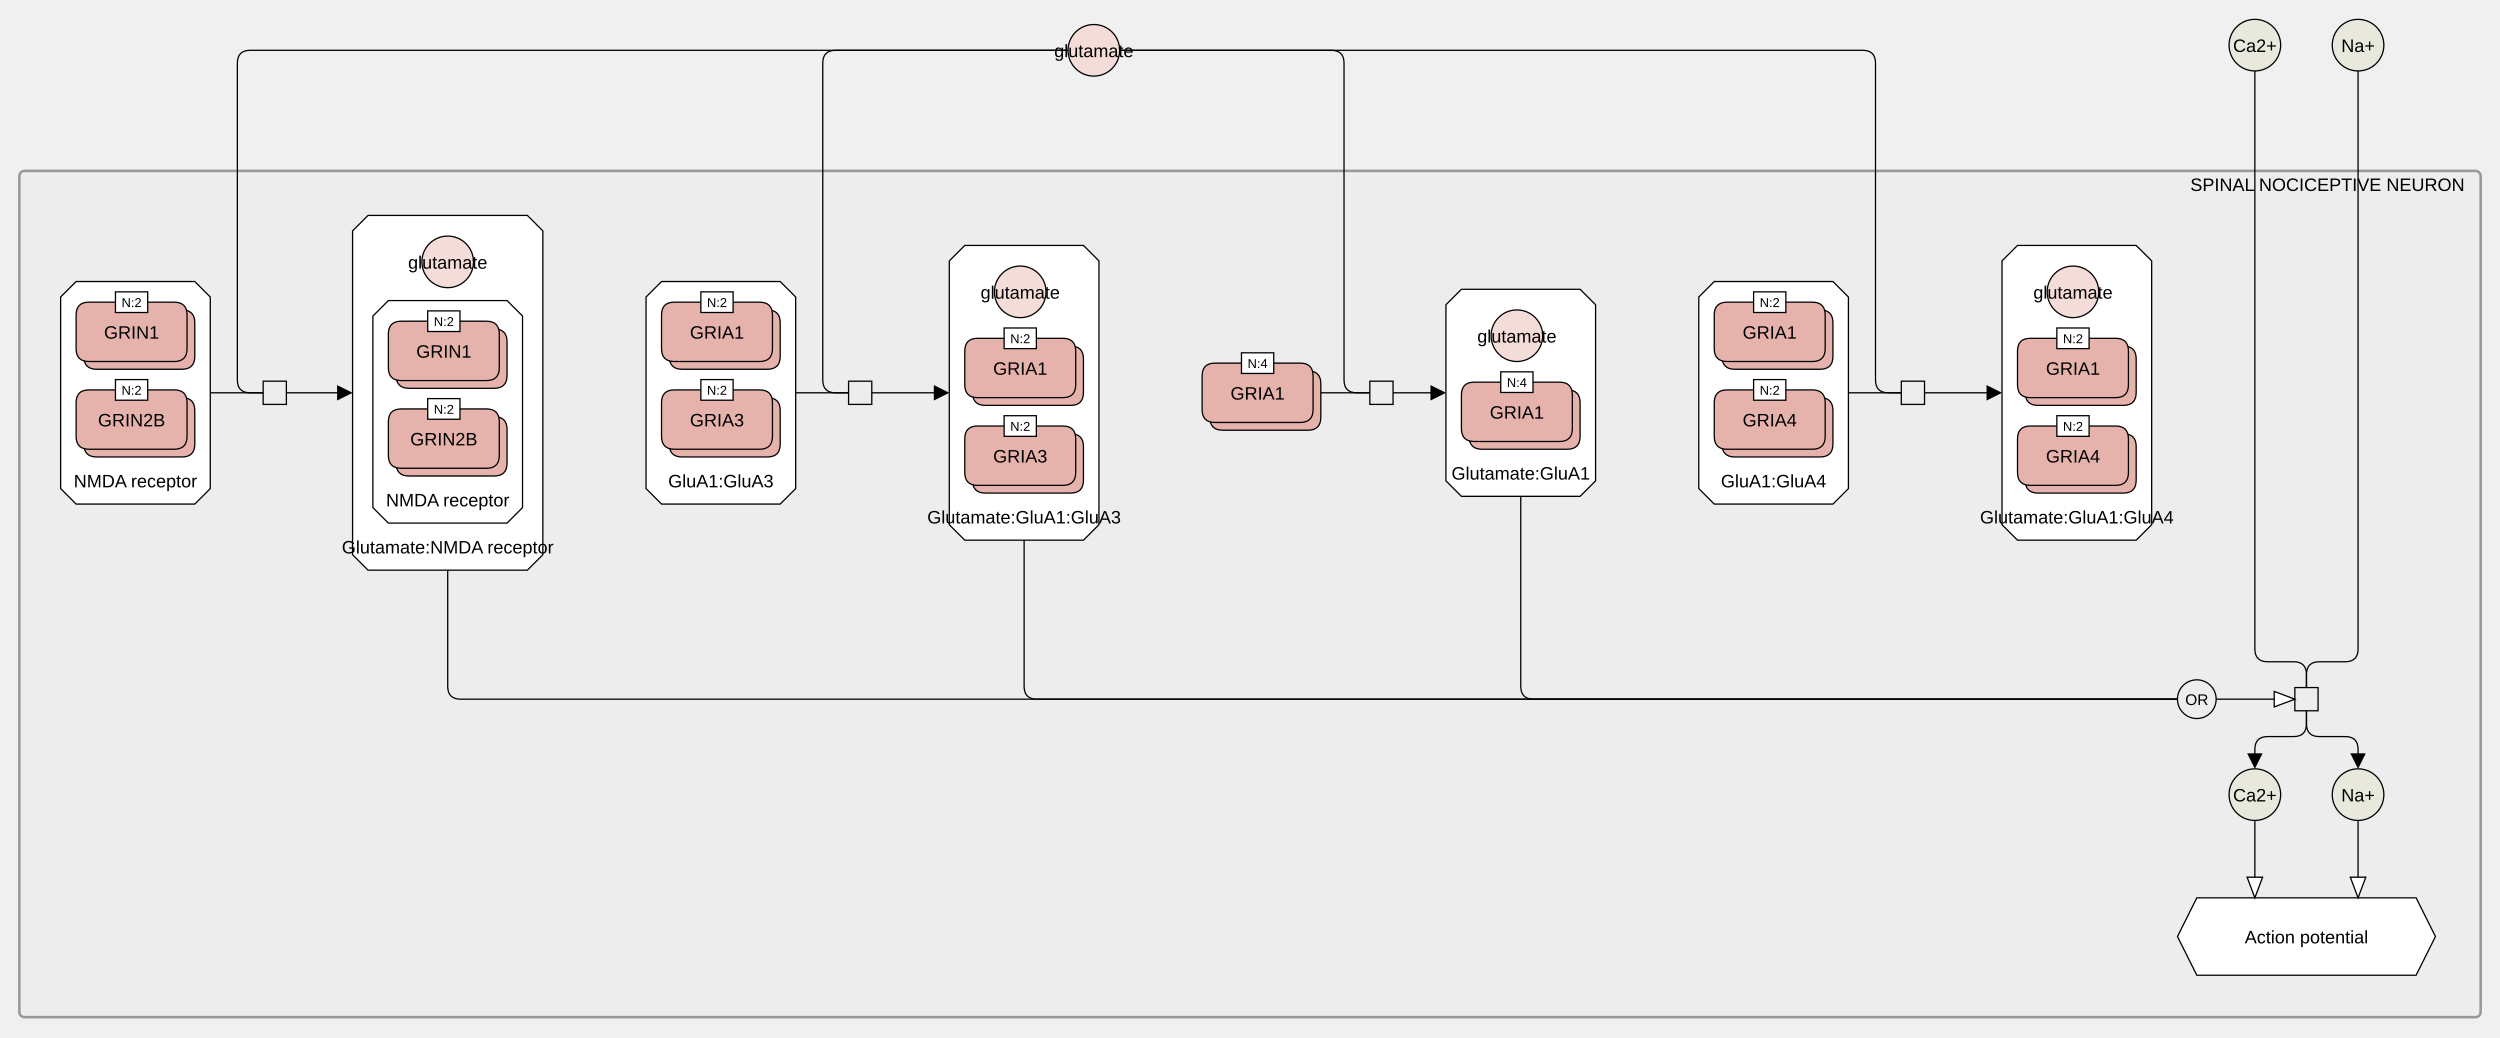
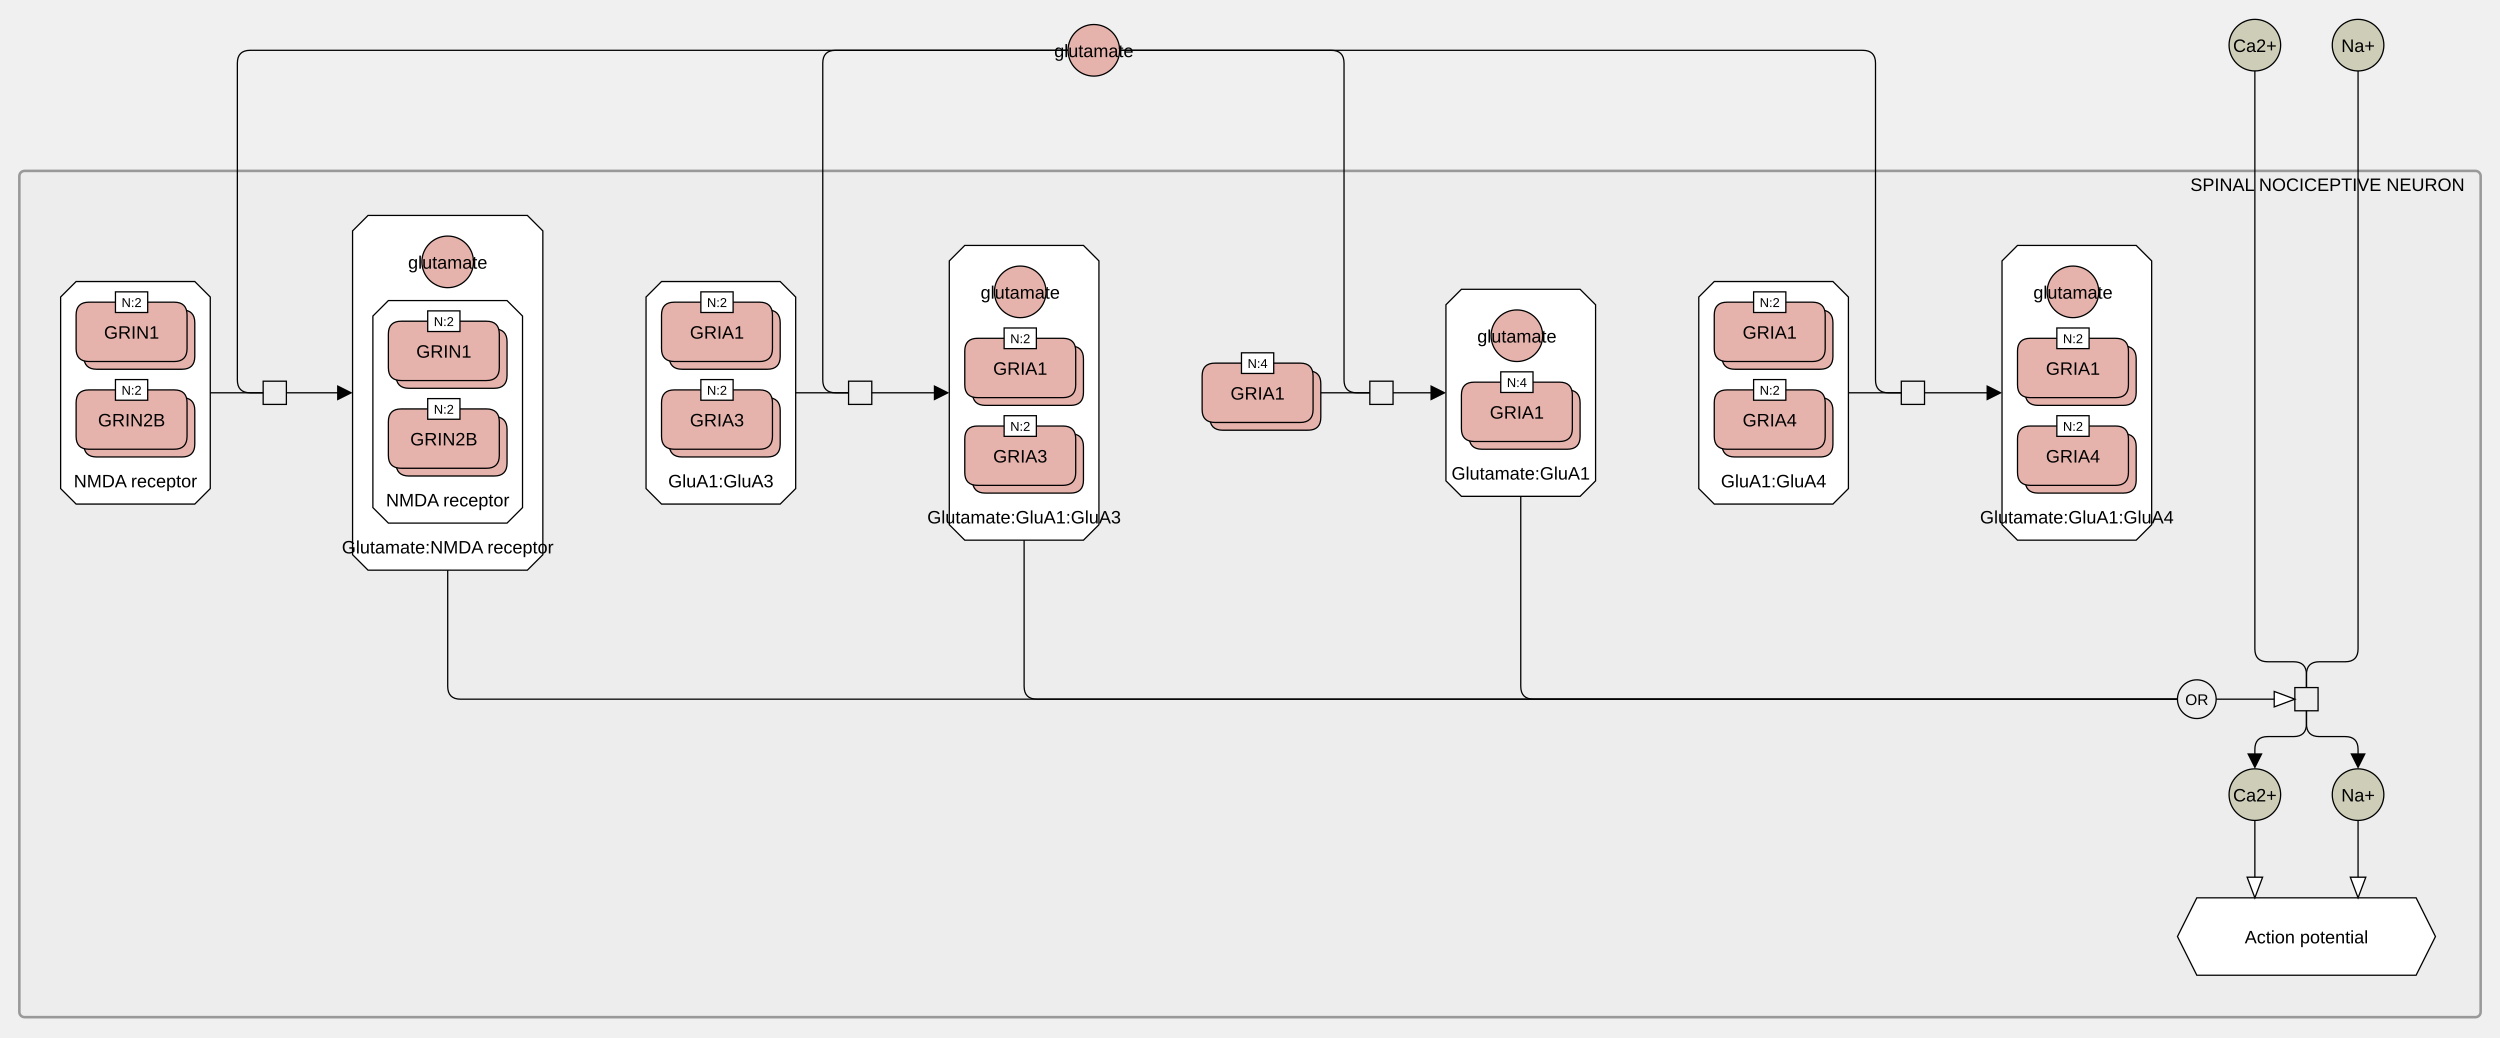
<svg xmlns="http://www.w3.org/2000/svg" width="1938" height="804" viewBox="0 0 1938 804" stroke-linecap="butt" stroke-miterlimit="10">
  <g transform="translate(-25,-25)">
    <path d="M40 161.5 C40 159.291 41.791 157.5 44 157.5 L1944 157.5 C1946.209 157.5 1948 159.291 1948 161.5 L1948 809.5 C1948 811.709 1946.209 813.5 1944 813.5 L44 813.5 C41.791 813.5 40 811.709 40 809.5 Z" fill="#999999" fill-opacity="0.031" stroke="none" />
    <path d="M40 161.5 C40 159.291 41.791 157.5 44 157.5 L1944 157.5 C1946.209 157.5 1948 159.291 1948 161.5 L1948 809.5 C1948 811.709 1946.209 813.5 1944 813.5 L44 813.5 C41.791 813.5 40 811.709 40 809.5 Z" fill="none" stroke="#999999" stroke-width="2" />
    <text x="1829.25" y="173.041" text-anchor="middle" font-family="'Dialog', Arial, Helvetica, sans-serif" font-size="14" fill="#000000" stroke="none" xml:space="preserve">SPINAL NOCICEPTIVE NEURON</text>
    <path d="M310.312 192 L433.812 192 L445.812 204 L445.812 455 L433.812 467 L310.312 467 L298.312 455 L298.312 204 Z" fill="#FFFFFF" stroke="none" />
    <path d="M310.312 192 L433.812 192 L445.812 204 L445.812 455 L433.812 467 L310.312 467 L298.312 455 L298.312 204 Z" fill="none" stroke="#000000" />
    <text x="372.062" y="454.041" text-anchor="middle" font-family="'Dialog', Arial, Helvetica, sans-serif" font-size="14" fill="#000000" stroke="none" xml:space="preserve">Glutamate:NMDA receptor</text>
    <path d="M326.062 258 L418.062 258 L430.062 270 L430.062 418.5 L418.062 430.5 L326.062 430.5 L314.062 418.5 L314.062 270 Z" fill="#FFFFFF" stroke="none" />
    <path d="M326.062 258 L418.062 258 L430.062 270 L430.062 418.5 L418.062 430.5 L326.062 430.5 L314.062 418.5 L314.062 270 Z" fill="none" stroke="#000000" />
    <text x="372.062" y="417.541" text-anchor="middle" font-family="'Dialog', Arial, Helvetica, sans-serif" font-size="14" fill="#000000" stroke="none" xml:space="preserve">NMDA receptor</text>
    <path d="M332.062 290 Q332.062 280 342.062 280 L408.062 280 Q418.062 280 418.062 290 L418.062 316 Q418.062 326 408.062 326 L342.062 326 Q332.062 326 332.062 316 Z" fill="#E6B3AC" stroke="none" />
    <path d="M332.062 290 Q332.062 280 342.062 280 L408.062 280 Q418.062 280 418.062 290 L418.062 316 Q418.062 326 408.062 326 L342.062 326 Q332.062 326 332.062 316 Z" fill="none" stroke="#000000" />
    <path d="M326.062 284 Q326.062 274 336.062 274 L402.062 274 Q412.062 274 412.062 284 L412.062 310 Q412.062 320 402.062 320 L336.062 320 Q326.062 320 326.062 310 Z" fill="#E6B3AC" stroke="none" />
    <path d="M326.062 284 Q326.062 274 336.062 274 L402.062 274 Q412.062 274 412.062 284 L412.062 310 Q412.062 320 402.062 320 L336.062 320 Q326.062 320 326.062 310 Z" fill="none" stroke="#000000" />
    <text x="369.062" y="302.291" text-anchor="middle" font-family="'Dialog', Arial, Helvetica, sans-serif" font-size="14" fill="#000000" stroke="none" xml:space="preserve">GRIN1</text>
    <path d="M356.562 266 L381.562 266 L381.562 282 L356.562 282 Z" fill="#FFFFFF" stroke="none" />
    <path d="M356.562 266 L381.562 266 L381.562 282 L356.562 282 Z" fill="none" stroke="#000000" />
    <text x="369.062" y="277.779" text-anchor="middle" font-family="'Dialog', Arial, Helvetica, sans-serif" font-size="10" fill="#000000" stroke="none" xml:space="preserve">N:2</text>
    <path d="M332.062 358 Q332.062 348 342.062 348 L408.062 348 Q418.062 348 418.062 358 L418.062 384 Q418.062 394 408.062 394 L342.062 394 Q332.062 394 332.062 384 Z" fill="#E6B3AC" stroke="none" />
    <path d="M332.062 358 Q332.062 348 342.062 348 L408.062 348 Q418.062 348 418.062 358 L418.062 384 Q418.062 394 408.062 394 L342.062 394 Q332.062 394 332.062 384 Z" fill="none" stroke="#000000" />
    <path d="M326.062 352 Q326.062 342 336.062 342 L402.062 342 Q412.062 342 412.062 352 L412.062 378 Q412.062 388 402.062 388 L336.062 388 Q326.062 388 326.062 378 Z" fill="#E6B3AC" stroke="none" />
    <path d="M326.062 352 Q326.062 342 336.062 342 L402.062 342 Q412.062 342 412.062 352 L412.062 378 Q412.062 388 402.062 388 L336.062 388 Q326.062 388 326.062 378 Z" fill="none" stroke="#000000" />
    <text x="369.062" y="370.291" text-anchor="middle" font-family="'Dialog', Arial, Helvetica, sans-serif" font-size="14" fill="#000000" stroke="none" xml:space="preserve">GRIN2B</text>
    <path d="M356.562 334 L381.562 334 L381.562 350 L356.562 350 Z" fill="#FFFFFF" stroke="none" />
    <path d="M356.562 334 L381.562 334 L381.562 350 L356.562 350 Z" fill="none" stroke="#000000" />
    <text x="369.062" y="345.779" text-anchor="middle" font-family="'Dialog', Arial, Helvetica, sans-serif" font-size="10" fill="#000000" stroke="none" xml:space="preserve">N:2</text>
-     <path d="M352.062 228 C352.062 216.954 361.017 208 372.062 208 L372.062 208 C383.108 208 392.062 216.954 392.062 228 L392.062 228 C392.062 239.046 383.108 248 372.062 248 L372.062 248 C361.017 248 352.062 239.046 352.062 228 Z" fill="#F4DCD8" stroke="none" />
+     <path d="M352.062 228 C352.062 216.954 361.017 208 372.062 208 L372.062 208 C383.108 208 392.062 216.954 392.062 228 L392.062 228 C392.062 239.046 383.108 248 372.062 248 L372.062 248 C361.017 248 352.062 239.046 352.062 228 Z" fill="#E6B3AC" stroke="none" />
    <path d="M352.062 228 C352.062 216.954 361.017 208 372.062 208 L372.062 208 C383.108 208 392.062 216.954 392.062 228 L392.062 228 C392.062 239.046 383.108 248 372.062 248 L372.062 248 C361.017 248 352.062 239.046 352.062 228 Z" fill="none" stroke="#000000" />
    <text x="372.062" y="233.291" text-anchor="middle" font-family="'Dialog', Arial, Helvetica, sans-serif" font-size="14" fill="#000000" stroke="none" xml:space="preserve">glutamate</text>
    <path d="M772.891 215.25 L864.891 215.25 L876.891 227.25 L876.891 431.75 L864.891 443.75 L772.891 443.75 L760.891 431.75 L760.891 227.25 Z" fill="#FFFFFF" stroke="none" />
    <path d="M772.891 215.25 L864.891 215.25 L876.891 227.25 L876.891 431.75 L864.891 443.75 L772.891 443.75 L760.891 431.75 L760.891 227.25 Z" fill="none" stroke="#000000" />
    <text x="818.891" y="430.791" text-anchor="middle" font-family="'Dialog', Arial, Helvetica, sans-serif" font-size="14" fill="#000000" stroke="none" xml:space="preserve">Glutamate:GluA1:GluA3</text>
-     <path d="M795.891 251.25 C795.891 240.204 804.845 231.25 815.891 231.25 L815.891 231.25 C826.937 231.25 835.891 240.204 835.891 251.25 L835.891 251.25 C835.891 262.296 826.937 271.25 815.891 271.25 L815.891 271.25 C804.845 271.25 795.891 262.296 795.891 251.25 Z" fill="#F4DCD8" stroke="none" />
+     <path d="M795.891 251.25 C795.891 240.204 804.845 231.25 815.891 231.25 L815.891 231.25 C826.937 231.25 835.891 240.204 835.891 251.25 L835.891 251.25 C835.891 262.296 826.937 271.25 815.891 271.25 L815.891 271.25 C804.845 271.25 795.891 262.296 795.891 251.25 Z" fill="#E6B3AC" stroke="none" />
    <path d="M795.891 251.25 C795.891 240.204 804.845 231.25 815.891 231.25 L815.891 231.25 C826.937 231.25 835.891 240.204 835.891 251.25 L835.891 251.25 C835.891 262.296 826.937 271.25 815.891 271.25 L815.891 271.25 C804.845 271.25 795.891 262.296 795.891 251.25 Z" fill="none" stroke="#000000" />
    <text x="815.891" y="256.541" text-anchor="middle" font-family="'Dialog', Arial, Helvetica, sans-serif" font-size="14" fill="#000000" stroke="none" xml:space="preserve">glutamate</text>
    <path d="M778.891 303.25 Q778.891 293.25 788.891 293.25 L854.891 293.25 Q864.891 293.25 864.891 303.25 L864.891 329.25 Q864.891 339.25 854.891 339.25 L788.891 339.25 Q778.891 339.25 778.891 329.25 Z" fill="#E6B3AC" stroke="none" />
    <path d="M778.891 303.25 Q778.891 293.25 788.891 293.25 L854.891 293.25 Q864.891 293.25 864.891 303.25 L864.891 329.25 Q864.891 339.25 854.891 339.25 L788.891 339.25 Q778.891 339.25 778.891 329.25 Z" fill="none" stroke="#000000" />
    <path d="M772.891 297.25 Q772.891 287.25 782.891 287.25 L848.891 287.25 Q858.891 287.25 858.891 297.25 L858.891 323.25 Q858.891 333.25 848.891 333.25 L782.891 333.25 Q772.891 333.25 772.891 323.25 Z" fill="#E6B3AC" stroke="none" />
    <path d="M772.891 297.25 Q772.891 287.25 782.891 287.25 L848.891 287.25 Q858.891 287.25 858.891 297.25 L858.891 323.25 Q858.891 333.25 848.891 333.25 L782.891 333.25 Q772.891 333.25 772.891 323.25 Z" fill="none" stroke="#000000" />
    <text x="815.891" y="315.541" text-anchor="middle" font-family="'Dialog', Arial, Helvetica, sans-serif" font-size="14" fill="#000000" stroke="none" xml:space="preserve">GRIA1</text>
    <path d="M803.391 279.25 L828.391 279.25 L828.391 295.25 L803.391 295.25 Z" fill="#FFFFFF" stroke="none" />
    <path d="M803.391 279.25 L828.391 279.25 L828.391 295.25 L803.391 295.25 Z" fill="none" stroke="#000000" />
    <text x="815.891" y="291.029" text-anchor="middle" font-family="'Dialog', Arial, Helvetica, sans-serif" font-size="10" fill="#000000" stroke="none" xml:space="preserve">N:2</text>
    <path d="M778.891 371.25 Q778.891 361.25 788.891 361.25 L854.891 361.25 Q864.891 361.25 864.891 371.25 L864.891 397.25 Q864.891 407.25 854.891 407.25 L788.891 407.25 Q778.891 407.25 778.891 397.25 Z" fill="#E6B3AC" stroke="none" />
    <path d="M778.891 371.25 Q778.891 361.25 788.891 361.25 L854.891 361.25 Q864.891 361.25 864.891 371.25 L864.891 397.25 Q864.891 407.25 854.891 407.25 L788.891 407.25 Q778.891 407.25 778.891 397.25 Z" fill="none" stroke="#000000" />
    <path d="M772.891 365.25 Q772.891 355.25 782.891 355.25 L848.891 355.25 Q858.891 355.25 858.891 365.25 L858.891 391.25 Q858.891 401.25 848.891 401.25 L782.891 401.25 Q772.891 401.25 772.891 391.25 Z" fill="#E6B3AC" stroke="none" />
    <path d="M772.891 365.25 Q772.891 355.25 782.891 355.25 L848.891 355.25 Q858.891 355.25 858.891 365.25 L858.891 391.25 Q858.891 401.25 848.891 401.25 L782.891 401.25 Q772.891 401.25 772.891 391.25 Z" fill="none" stroke="#000000" />
    <text x="815.891" y="383.541" text-anchor="middle" font-family="'Dialog', Arial, Helvetica, sans-serif" font-size="14" fill="#000000" stroke="none" xml:space="preserve">GRIA3</text>
    <path d="M803.391 347.25 L828.391 347.25 L828.391 363.25 L803.391 363.25 Z" fill="#FFFFFF" stroke="none" />
    <path d="M803.391 347.25 L828.391 347.25 L828.391 363.25 L803.391 363.25 Z" fill="none" stroke="#000000" />
    <text x="815.891" y="359.029" text-anchor="middle" font-family="'Dialog', Arial, Helvetica, sans-serif" font-size="10" fill="#000000" stroke="none" xml:space="preserve">N:2</text>
    <path d="M1157.891 249.25 L1249.891 249.25 L1261.891 261.25 L1261.891 397.75 L1249.891 409.75 L1157.891 409.75 L1145.891 397.75 L1145.891 261.25 Z" fill="#FFFFFF" stroke="none" />
    <path d="M1157.891 249.25 L1249.891 249.25 L1261.891 261.25 L1261.891 397.75 L1249.891 409.75 L1157.891 409.75 L1145.891 397.75 L1145.891 261.25 Z" fill="none" stroke="#000000" />
    <text x="1203.891" y="396.791" text-anchor="middle" font-family="'Dialog', Arial, Helvetica, sans-serif" font-size="14" fill="#000000" stroke="none" xml:space="preserve">Glutamate:GluA1</text>
    <path d="M1163.891 337.25 Q1163.891 327.25 1173.891 327.25 L1239.891 327.25 Q1249.891 327.25 1249.891 337.25 L1249.891 363.25 Q1249.891 373.25 1239.891 373.25 L1173.891 373.25 Q1163.891 373.25 1163.891 363.25 Z" fill="#E6B3AC" stroke="none" />
    <path d="M1163.891 337.25 Q1163.891 327.25 1173.891 327.25 L1239.891 327.25 Q1249.891 327.25 1249.891 337.25 L1249.891 363.25 Q1249.891 373.25 1239.891 373.25 L1173.891 373.25 Q1163.891 373.25 1163.891 363.25 Z" fill="none" stroke="#000000" />
    <path d="M1157.891 331.25 Q1157.891 321.25 1167.891 321.25 L1233.891 321.25 Q1243.891 321.25 1243.891 331.25 L1243.891 357.25 Q1243.891 367.25 1233.891 367.25 L1167.891 367.25 Q1157.891 367.25 1157.891 357.25 Z" fill="#E6B3AC" stroke="none" />
    <path d="M1157.891 331.25 Q1157.891 321.25 1167.891 321.25 L1233.891 321.25 Q1243.891 321.25 1243.891 331.25 L1243.891 357.25 Q1243.891 367.25 1233.891 367.25 L1167.891 367.25 Q1157.891 367.25 1157.891 357.25 Z" fill="none" stroke="#000000" />
    <text x="1200.891" y="349.541" text-anchor="middle" font-family="'Dialog', Arial, Helvetica, sans-serif" font-size="14" fill="#000000" stroke="none" xml:space="preserve">GRIA1</text>
    <path d="M1188.391 313.25 L1213.391 313.25 L1213.391 329.25 L1188.391 329.25 Z" fill="#FFFFFF" stroke="none" />
    <path d="M1188.391 313.25 L1213.391 313.25 L1213.391 329.25 L1188.391 329.25 Z" fill="none" stroke="#000000" />
    <text x="1200.891" y="325.029" text-anchor="middle" font-family="'Dialog', Arial, Helvetica, sans-serif" font-size="10" fill="#000000" stroke="none" xml:space="preserve">N:4</text>
-     <path d="M1180.891 285.25 C1180.891 274.204 1189.845 265.25 1200.891 265.25 L1200.891 265.25 C1211.937 265.25 1220.891 274.204 1220.891 285.25 L1220.891 285.25 C1220.891 296.296 1211.937 305.25 1200.891 305.25 L1200.891 305.25 C1189.845 305.25 1180.891 296.296 1180.891 285.25 Z" fill="#F4DCD8" stroke="none" />
+     <path d="M1180.891 285.25 C1180.891 274.204 1189.845 265.25 1200.891 265.25 L1200.891 265.25 C1211.937 265.25 1220.891 274.204 1220.891 285.25 L1220.891 285.25 C1220.891 296.296 1211.937 305.25 1200.891 305.25 L1200.891 305.25 C1189.845 305.25 1180.891 296.296 1180.891 285.25 Z" fill="#E6B3AC" stroke="none" />
    <path d="M1180.891 285.25 C1180.891 274.204 1189.845 265.25 1200.891 265.25 L1200.891 265.25 C1211.937 265.25 1220.891 274.204 1220.891 285.25 L1220.891 285.25 C1220.891 296.296 1211.937 305.25 1200.891 305.25 L1200.891 305.25 C1189.845 305.25 1180.891 296.296 1180.891 285.25 Z" fill="none" stroke="#000000" />
    <text x="1200.891" y="290.541" text-anchor="middle" font-family="'Dialog', Arial, Helvetica, sans-serif" font-size="14" fill="#000000" stroke="none" xml:space="preserve">glutamate</text>
    <path d="M84 243.25 L176 243.25 L188 255.25 L188 403.75 L176 415.75 L84 415.75 L72 403.75 L72 255.25 Z" fill="#FFFFFF" stroke="none" />
    <path d="M84 243.25 L176 243.25 L188 255.25 L188 403.75 L176 415.75 L84 415.75 L72 403.75 L72 255.25 Z" fill="none" stroke="#000000" />
    <text x="130" y="402.791" text-anchor="middle" font-family="'Dialog', Arial, Helvetica, sans-serif" font-size="14" fill="#000000" stroke="none" xml:space="preserve">NMDA receptor</text>
    <path d="M90 275.25 Q90 265.25 100 265.25 L166 265.25 Q176 265.25 176 275.25 L176 301.25 Q176 311.25 166 311.25 L100 311.25 Q90 311.25 90 301.25 Z" fill="#E6B3AC" stroke="none" />
    <path d="M90 275.25 Q90 265.25 100 265.25 L166 265.25 Q176 265.25 176 275.25 L176 301.25 Q176 311.25 166 311.25 L100 311.25 Q90 311.25 90 301.25 Z" fill="none" stroke="#000000" />
    <path d="M84 269.25 Q84 259.25 94 259.25 L160 259.25 Q170 259.25 170 269.25 L170 295.25 Q170 305.25 160 305.25 L94 305.25 Q84 305.25 84 295.25 Z" fill="#E6B3AC" stroke="none" />
    <path d="M84 269.25 Q84 259.25 94 259.25 L160 259.25 Q170 259.25 170 269.25 L170 295.25 Q170 305.25 160 305.25 L94 305.25 Q84 305.25 84 295.25 Z" fill="none" stroke="#000000" />
    <text x="127" y="287.541" text-anchor="middle" font-family="'Dialog', Arial, Helvetica, sans-serif" font-size="14" fill="#000000" stroke="none" xml:space="preserve">GRIN1</text>
    <path d="M114.5 251.25 L139.5 251.25 L139.5 267.25 L114.5 267.25 Z" fill="#FFFFFF" stroke="none" />
    <path d="M114.5 251.25 L139.5 251.25 L139.5 267.25 L114.5 267.25 Z" fill="none" stroke="#000000" />
    <text x="127" y="263.029" text-anchor="middle" font-family="'Dialog', Arial, Helvetica, sans-serif" font-size="10" fill="#000000" stroke="none" xml:space="preserve">N:2</text>
    <path d="M90 343.25 Q90 333.25 100 333.25 L166 333.25 Q176 333.25 176 343.25 L176 369.25 Q176 379.25 166 379.25 L100 379.25 Q90 379.25 90 369.25 Z" fill="#E6B3AC" stroke="none" />
    <path d="M90 343.25 Q90 333.25 100 333.25 L166 333.25 Q176 333.25 176 343.25 L176 369.25 Q176 379.25 166 379.25 L100 379.25 Q90 379.25 90 369.25 Z" fill="none" stroke="#000000" />
    <path d="M84 337.25 Q84 327.25 94 327.25 L160 327.25 Q170 327.25 170 337.25 L170 363.25 Q170 373.25 160 373.25 L94 373.25 Q84 373.25 84 363.25 Z" fill="#E6B3AC" stroke="none" />
    <path d="M84 337.25 Q84 327.25 94 327.25 L160 327.25 Q170 327.25 170 337.25 L170 363.25 Q170 373.25 160 373.25 L94 373.25 Q84 373.25 84 363.25 Z" fill="none" stroke="#000000" />
    <text x="127" y="355.541" text-anchor="middle" font-family="'Dialog', Arial, Helvetica, sans-serif" font-size="14" fill="#000000" stroke="none" xml:space="preserve">GRIN2B</text>
    <path d="M114.5 319.25 L139.5 319.25 L139.5 335.25 L114.5 335.25 Z" fill="#FFFFFF" stroke="none" />
    <path d="M114.5 319.25 L139.5 319.25 L139.5 335.25 L114.5 335.25 Z" fill="none" stroke="#000000" />
    <text x="127" y="331.029" text-anchor="middle" font-family="'Dialog', Arial, Helvetica, sans-serif" font-size="10" fill="#000000" stroke="none" xml:space="preserve">N:2</text>
    <path d="M537.812 243.25 L629.812 243.25 L641.812 255.25 L641.812 403.75 L629.812 415.75 L537.812 415.75 L525.812 403.75 L525.812 255.25 Z" fill="#FFFFFF" stroke="none" />
    <path d="M537.812 243.25 L629.812 243.25 L641.812 255.25 L641.812 403.75 L629.812 415.75 L537.812 415.75 L525.812 403.75 L525.812 255.25 Z" fill="none" stroke="#000000" />
    <text x="583.812" y="402.791" text-anchor="middle" font-family="'Dialog', Arial, Helvetica, sans-serif" font-size="14" fill="#000000" stroke="none" xml:space="preserve">GluA1:GluA3</text>
    <path d="M543.812 275.25 Q543.812 265.25 553.812 265.25 L619.812 265.25 Q629.812 265.25 629.812 275.25 L629.812 301.25 Q629.812 311.25 619.812 311.25 L553.812 311.25 Q543.812 311.25 543.812 301.25 Z" fill="#E6B3AC" stroke="none" />
    <path d="M543.812 275.25 Q543.812 265.25 553.812 265.25 L619.812 265.25 Q629.812 265.25 629.812 275.25 L629.812 301.25 Q629.812 311.25 619.812 311.25 L553.812 311.25 Q543.812 311.25 543.812 301.25 Z" fill="none" stroke="#000000" />
    <path d="M537.812 269.25 Q537.812 259.25 547.812 259.25 L613.812 259.25 Q623.812 259.25 623.812 269.25 L623.812 295.25 Q623.812 305.25 613.812 305.25 L547.812 305.25 Q537.812 305.25 537.812 295.25 Z" fill="#E6B3AC" stroke="none" />
    <path d="M537.812 269.25 Q537.812 259.25 547.812 259.25 L613.812 259.25 Q623.812 259.25 623.812 269.25 L623.812 295.25 Q623.812 305.25 613.812 305.25 L547.812 305.25 Q537.812 305.25 537.812 295.25 Z" fill="none" stroke="#000000" />
    <text x="580.812" y="287.541" text-anchor="middle" font-family="'Dialog', Arial, Helvetica, sans-serif" font-size="14" fill="#000000" stroke="none" xml:space="preserve">GRIA1</text>
    <path d="M568.312 251.25 L593.312 251.25 L593.312 267.25 L568.312 267.25 Z" fill="#FFFFFF" stroke="none" />
    <path d="M568.312 251.25 L593.312 251.25 L593.312 267.25 L568.312 267.25 Z" fill="none" stroke="#000000" />
    <text x="580.812" y="263.029" text-anchor="middle" font-family="'Dialog', Arial, Helvetica, sans-serif" font-size="10" fill="#000000" stroke="none" xml:space="preserve">N:2</text>
    <path d="M543.812 343.25 Q543.812 333.25 553.812 333.25 L619.812 333.25 Q629.812 333.25 629.812 343.25 L629.812 369.25 Q629.812 379.25 619.812 379.25 L553.812 379.25 Q543.812 379.25 543.812 369.25 Z" fill="#E6B3AC" stroke="none" />
    <path d="M543.812 343.25 Q543.812 333.25 553.812 333.25 L619.812 333.25 Q629.812 333.25 629.812 343.25 L629.812 369.25 Q629.812 379.25 619.812 379.25 L553.812 379.25 Q543.812 379.25 543.812 369.25 Z" fill="none" stroke="#000000" />
    <path d="M537.812 337.25 Q537.812 327.25 547.812 327.25 L613.812 327.25 Q623.812 327.25 623.812 337.25 L623.812 363.25 Q623.812 373.25 613.812 373.25 L547.812 373.25 Q537.812 373.25 537.812 363.25 Z" fill="#E6B3AC" stroke="none" />
    <path d="M537.812 337.25 Q537.812 327.25 547.812 327.25 L613.812 327.25 Q623.812 327.25 623.812 337.25 L623.812 363.25 Q623.812 373.25 613.812 373.25 L547.812 373.25 Q537.812 373.25 537.812 363.25 Z" fill="none" stroke="#000000" />
    <text x="580.812" y="355.541" text-anchor="middle" font-family="'Dialog', Arial, Helvetica, sans-serif" font-size="14" fill="#000000" stroke="none" xml:space="preserve">GRIA3</text>
    <path d="M568.312 319.25 L593.312 319.25 L593.312 335.25 L568.312 335.25 Z" fill="#FFFFFF" stroke="none" />
    <path d="M568.312 319.25 L593.312 319.25 L593.312 335.25 L568.312 335.25 Z" fill="none" stroke="#000000" />
    <text x="580.812" y="331.029" text-anchor="middle" font-family="'Dialog', Arial, Helvetica, sans-serif" font-size="10" fill="#000000" stroke="none" xml:space="preserve">N:2</text>
    <path d="M1588.969 215.25 L1680.969 215.25 L1692.969 227.25 L1692.969 431.75 L1680.969 443.75 L1588.969 443.75 L1576.969 431.75 L1576.969 227.25 Z" fill="#FFFFFF" stroke="none" />
    <path d="M1588.969 215.25 L1680.969 215.25 L1692.969 227.25 L1692.969 431.75 L1680.969 443.75 L1588.969 443.75 L1576.969 431.75 L1576.969 227.25 Z" fill="none" stroke="#000000" />
    <text x="1634.969" y="430.791" text-anchor="middle" font-family="'Dialog', Arial, Helvetica, sans-serif" font-size="14" fill="#000000" stroke="none" xml:space="preserve">Glutamate:GluA1:GluA4</text>
-     <path d="M1611.969 251.25 C1611.969 240.204 1620.923 231.25 1631.969 231.25 L1631.969 231.25 C1643.015 231.25 1651.969 240.204 1651.969 251.25 L1651.969 251.25 C1651.969 262.296 1643.015 271.25 1631.969 271.25 L1631.969 271.25 C1620.923 271.25 1611.969 262.296 1611.969 251.25 Z" fill="#F4DCD8" stroke="none" />
+     <path d="M1611.969 251.25 C1611.969 240.204 1620.923 231.25 1631.969 231.25 L1631.969 231.25 C1643.015 231.25 1651.969 240.204 1651.969 251.25 L1651.969 251.25 C1651.969 262.296 1643.015 271.25 1631.969 271.25 L1631.969 271.25 C1620.923 271.25 1611.969 262.296 1611.969 251.25 Z" fill="#E6B3AC" stroke="none" />
    <path d="M1611.969 251.25 C1611.969 240.204 1620.923 231.25 1631.969 231.25 L1631.969 231.25 C1643.015 231.25 1651.969 240.204 1651.969 251.25 L1651.969 251.25 C1651.969 262.296 1643.015 271.25 1631.969 271.25 L1631.969 271.25 C1620.923 271.25 1611.969 262.296 1611.969 251.25 Z" fill="none" stroke="#000000" />
    <text x="1631.969" y="256.541" text-anchor="middle" font-family="'Dialog', Arial, Helvetica, sans-serif" font-size="14" fill="#000000" stroke="none" xml:space="preserve">glutamate</text>
    <path d="M1594.969 303.25 Q1594.969 293.25 1604.969 293.25 L1670.969 293.25 Q1680.969 293.25 1680.969 303.25 L1680.969 329.25 Q1680.969 339.25 1670.969 339.25 L1604.969 339.25 Q1594.969 339.25 1594.969 329.25 Z" fill="#E6B3AC" stroke="none" />
    <path d="M1594.969 303.25 Q1594.969 293.25 1604.969 293.25 L1670.969 293.25 Q1680.969 293.25 1680.969 303.25 L1680.969 329.25 Q1680.969 339.25 1670.969 339.25 L1604.969 339.25 Q1594.969 339.25 1594.969 329.25 Z" fill="none" stroke="#000000" />
    <path d="M1588.969 297.25 Q1588.969 287.25 1598.969 287.25 L1664.969 287.25 Q1674.969 287.25 1674.969 297.25 L1674.969 323.25 Q1674.969 333.25 1664.969 333.25 L1598.969 333.25 Q1588.969 333.25 1588.969 323.25 Z" fill="#E6B3AC" stroke="none" />
    <path d="M1588.969 297.25 Q1588.969 287.25 1598.969 287.25 L1664.969 287.25 Q1674.969 287.25 1674.969 297.25 L1674.969 323.25 Q1674.969 333.25 1664.969 333.25 L1598.969 333.25 Q1588.969 333.25 1588.969 323.25 Z" fill="none" stroke="#000000" />
    <text x="1631.969" y="315.541" text-anchor="middle" font-family="'Dialog', Arial, Helvetica, sans-serif" font-size="14" fill="#000000" stroke="none" xml:space="preserve">GRIA1</text>
    <path d="M1619.469 279.25 L1644.469 279.25 L1644.469 295.25 L1619.469 295.25 Z" fill="#FFFFFF" stroke="none" />
    <path d="M1619.469 279.25 L1644.469 279.25 L1644.469 295.25 L1619.469 295.25 Z" fill="none" stroke="#000000" />
    <text x="1631.969" y="291.029" text-anchor="middle" font-family="'Dialog', Arial, Helvetica, sans-serif" font-size="10" fill="#000000" stroke="none" xml:space="preserve">N:2</text>
    <path d="M1594.969 371.25 Q1594.969 361.25 1604.969 361.25 L1670.969 361.25 Q1680.969 361.25 1680.969 371.25 L1680.969 397.25 Q1680.969 407.25 1670.969 407.25 L1604.969 407.25 Q1594.969 407.25 1594.969 397.25 Z" fill="#E6B3AC" stroke="none" />
    <path d="M1594.969 371.25 Q1594.969 361.25 1604.969 361.25 L1670.969 361.25 Q1680.969 361.25 1680.969 371.25 L1680.969 397.25 Q1680.969 407.25 1670.969 407.25 L1604.969 407.25 Q1594.969 407.25 1594.969 397.25 Z" fill="none" stroke="#000000" />
    <path d="M1588.969 365.25 Q1588.969 355.25 1598.969 355.25 L1664.969 355.25 Q1674.969 355.25 1674.969 365.25 L1674.969 391.25 Q1674.969 401.25 1664.969 401.25 L1598.969 401.25 Q1588.969 401.25 1588.969 391.25 Z" fill="#E6B3AC" stroke="none" />
    <path d="M1588.969 365.25 Q1588.969 355.25 1598.969 355.25 L1664.969 355.25 Q1674.969 355.25 1674.969 365.25 L1674.969 391.25 Q1674.969 401.25 1664.969 401.25 L1598.969 401.25 Q1588.969 401.25 1588.969 391.25 Z" fill="none" stroke="#000000" />
    <text x="1631.969" y="383.541" text-anchor="middle" font-family="'Dialog', Arial, Helvetica, sans-serif" font-size="14" fill="#000000" stroke="none" xml:space="preserve">GRIA4</text>
    <path d="M1619.469 347.25 L1644.469 347.25 L1644.469 363.25 L1619.469 363.25 Z" fill="#FFFFFF" stroke="none" />
    <path d="M1619.469 347.25 L1644.469 347.25 L1644.469 363.25 L1619.469 363.25 Z" fill="none" stroke="#000000" />
    <text x="1631.969" y="359.029" text-anchor="middle" font-family="'Dialog', Arial, Helvetica, sans-serif" font-size="10" fill="#000000" stroke="none" xml:space="preserve">N:2</text>
    <path d="M1353.891 243.25 L1445.891 243.25 L1457.891 255.25 L1457.891 403.75 L1445.891 415.75 L1353.891 415.75 L1341.891 403.75 L1341.891 255.25 Z" fill="#FFFFFF" stroke="none" />
    <path d="M1353.891 243.25 L1445.891 243.25 L1457.891 255.25 L1457.891 403.75 L1445.891 415.75 L1353.891 415.75 L1341.891 403.75 L1341.891 255.25 Z" fill="none" stroke="#000000" />
    <text x="1399.891" y="402.791" text-anchor="middle" font-family="'Dialog', Arial, Helvetica, sans-serif" font-size="14" fill="#000000" stroke="none" xml:space="preserve">GluA1:GluA4</text>
    <path d="M1359.891 275.25 Q1359.891 265.25 1369.891 265.25 L1435.891 265.25 Q1445.891 265.25 1445.891 275.25 L1445.891 301.25 Q1445.891 311.25 1435.891 311.25 L1369.891 311.25 Q1359.891 311.25 1359.891 301.25 Z" fill="#E6B3AC" stroke="none" />
    <path d="M1359.891 275.25 Q1359.891 265.25 1369.891 265.25 L1435.891 265.25 Q1445.891 265.25 1445.891 275.25 L1445.891 301.25 Q1445.891 311.25 1435.891 311.25 L1369.891 311.25 Q1359.891 311.25 1359.891 301.25 Z" fill="none" stroke="#000000" />
    <path d="M1353.891 269.25 Q1353.891 259.25 1363.891 259.25 L1429.891 259.25 Q1439.891 259.25 1439.891 269.25 L1439.891 295.25 Q1439.891 305.25 1429.891 305.25 L1363.891 305.25 Q1353.891 305.25 1353.891 295.25 Z" fill="#E6B3AC" stroke="none" />
    <path d="M1353.891 269.25 Q1353.891 259.25 1363.891 259.25 L1429.891 259.25 Q1439.891 259.25 1439.891 269.25 L1439.891 295.25 Q1439.891 305.25 1429.891 305.25 L1363.891 305.25 Q1353.891 305.25 1353.891 295.25 Z" fill="none" stroke="#000000" />
    <text x="1396.891" y="287.541" text-anchor="middle" font-family="'Dialog', Arial, Helvetica, sans-serif" font-size="14" fill="#000000" stroke="none" xml:space="preserve">GRIA1</text>
    <path d="M1384.391 251.25 L1409.391 251.25 L1409.391 267.25 L1384.391 267.25 Z" fill="#FFFFFF" stroke="none" />
    <path d="M1384.391 251.25 L1409.391 251.25 L1409.391 267.25 L1384.391 267.25 Z" fill="none" stroke="#000000" />
    <text x="1396.891" y="263.029" text-anchor="middle" font-family="'Dialog', Arial, Helvetica, sans-serif" font-size="10" fill="#000000" stroke="none" xml:space="preserve">N:2</text>
    <path d="M1359.891 343.25 Q1359.891 333.25 1369.891 333.25 L1435.891 333.25 Q1445.891 333.25 1445.891 343.25 L1445.891 369.25 Q1445.891 379.25 1435.891 379.25 L1369.891 379.25 Q1359.891 379.25 1359.891 369.25 Z" fill="#E6B3AC" stroke="none" />
    <path d="M1359.891 343.25 Q1359.891 333.25 1369.891 333.25 L1435.891 333.25 Q1445.891 333.25 1445.891 343.25 L1445.891 369.25 Q1445.891 379.25 1435.891 379.25 L1369.891 379.25 Q1359.891 379.25 1359.891 369.25 Z" fill="none" stroke="#000000" />
    <path d="M1353.891 337.25 Q1353.891 327.25 1363.891 327.25 L1429.891 327.25 Q1439.891 327.25 1439.891 337.25 L1439.891 363.25 Q1439.891 373.25 1429.891 373.25 L1363.891 373.25 Q1353.891 373.25 1353.891 363.25 Z" fill="#E6B3AC" stroke="none" />
    <path d="M1353.891 337.25 Q1353.891 327.25 1363.891 327.25 L1429.891 327.25 Q1439.891 327.25 1439.891 337.25 L1439.891 363.25 Q1439.891 373.25 1429.891 373.25 L1363.891 373.25 Q1353.891 373.25 1353.891 363.25 Z" fill="none" stroke="#000000" />
    <text x="1396.891" y="355.541" text-anchor="middle" font-family="'Dialog', Arial, Helvetica, sans-serif" font-size="14" fill="#000000" stroke="none" xml:space="preserve">GRIA4</text>
    <path d="M1384.391 319.25 L1409.391 319.25 L1409.391 335.25 L1384.391 335.25 Z" fill="#FFFFFF" stroke="none" />
    <path d="M1384.391 319.25 L1409.391 319.25 L1409.391 335.25 L1384.391 335.25 Z" fill="none" stroke="#000000" />
    <text x="1396.891" y="331.029" text-anchor="middle" font-family="'Dialog', Arial, Helvetica, sans-serif" font-size="10" fill="#000000" stroke="none" xml:space="preserve">N:2</text>
    <path d="M962.891 322.5 Q962.891 312.5 972.891 312.5 L1038.891 312.5 Q1048.891 312.5 1048.891 322.5 L1048.891 348.5 Q1048.891 358.5 1038.891 358.5 L972.891 358.5 Q962.891 358.5 962.891 348.5 Z" fill="#E6B3AC" stroke="none" />
    <path d="M962.891 322.5 Q962.891 312.5 972.891 312.5 L1038.891 312.5 Q1048.891 312.5 1048.891 322.5 L1048.891 348.5 Q1048.891 358.5 1038.891 358.5 L972.891 358.5 Q962.891 358.5 962.891 348.5 Z" fill="none" stroke="#000000" />
    <path d="M956.891 316.5 Q956.891 306.5 966.891 306.5 L1032.891 306.5 Q1042.891 306.5 1042.891 316.5 L1042.891 342.5 Q1042.891 352.5 1032.891 352.5 L966.891 352.5 Q956.891 352.5 956.891 342.5 Z" fill="#E6B3AC" stroke="none" />
    <path d="M956.891 316.5 Q956.891 306.5 966.891 306.5 L1032.891 306.5 Q1042.891 306.5 1042.891 316.5 L1042.891 342.5 Q1042.891 352.5 1032.891 352.5 L966.891 352.5 Q956.891 352.5 956.891 342.5 Z" fill="none" stroke="#000000" />
    <text x="999.891" y="334.791" text-anchor="middle" font-family="'Dialog', Arial, Helvetica, sans-serif" font-size="14" fill="#000000" stroke="none" xml:space="preserve">GRIA1</text>
    <path d="M987.391 298.5 L1012.391 298.5 L1012.391 314.5 L987.391 314.5 Z" fill="#FFFFFF" stroke="none" />
    <path d="M987.391 298.5 L1012.391 298.5 L1012.391 314.5 L987.391 314.5 Z" fill="none" stroke="#000000" />
    <text x="999.891" y="310.279" text-anchor="middle" font-family="'Dialog', Arial, Helvetica, sans-serif" font-size="10" fill="#000000" stroke="none" xml:space="preserve">N:4</text>
-     <path d="M1752.969 641 C1752.969 629.954 1761.923 621 1772.969 621 L1772.969 621 C1784.015 621 1792.969 629.954 1792.969 641 L1792.969 641 C1792.969 652.046 1784.015 661 1772.969 661 L1772.969 661 C1761.923 661 1752.969 652.046 1752.969 641 Z" fill="#E8E8DD" stroke="none" />
+     <path d="M1752.969 641 C1752.969 629.954 1761.923 621 1772.969 621 L1772.969 621 C1784.015 621 1792.969 629.954 1792.969 641 L1792.969 641 C1792.969 652.046 1784.015 661 1772.969 661 L1772.969 661 C1761.923 661 1752.969 652.046 1752.969 641 Z" fill="#CECDB8" stroke="none" />
    <path d="M1752.969 641 C1752.969 629.954 1761.923 621 1772.969 621 L1772.969 621 C1784.015 621 1792.969 629.954 1792.969 641 L1792.969 641 C1792.969 652.046 1784.015 661 1772.969 661 L1772.969 661 C1761.923 661 1752.969 652.046 1752.969 641 Z" fill="none" stroke="#000000" />
    <text x="1772.969" y="646.291" text-anchor="middle" font-family="'Dialog', Arial, Helvetica, sans-serif" font-size="14" fill="#000000" stroke="none" xml:space="preserve">Ca2+</text>
-     <path d="M1832.969 641 C1832.969 629.954 1841.923 621 1852.969 621 L1852.969 621 C1864.015 621 1872.969 629.954 1872.969 641 L1872.969 641 C1872.969 652.046 1864.015 661 1852.969 661 L1852.969 661 C1841.923 661 1832.969 652.046 1832.969 641 Z" fill="#E8E8DD" stroke="none" />
+     <path d="M1832.969 641 C1832.969 629.954 1841.923 621 1852.969 621 L1852.969 621 C1864.015 621 1872.969 629.954 1872.969 641 L1872.969 641 C1872.969 652.046 1864.015 661 1852.969 661 L1852.969 661 C1841.923 661 1832.969 652.046 1832.969 641 Z" fill="#CECDB8" stroke="none" />
    <path d="M1832.969 641 C1832.969 629.954 1841.923 621 1852.969 621 L1852.969 621 C1864.015 621 1872.969 629.954 1872.969 641 L1872.969 641 C1872.969 652.046 1864.015 661 1852.969 661 L1852.969 661 C1841.923 661 1832.969 652.046 1832.969 641 Z" fill="none" stroke="#000000" />
    <text x="1852.969" y="646.291" text-anchor="middle" font-family="'Dialog', Arial, Helvetica, sans-serif" font-size="14" fill="#000000" stroke="none" xml:space="preserve">Na+</text>
    <path d="M1727.969 721 L1897.969 721 L1912.969 751 L1897.969 781 L1727.969 781 L1712.969 751 Z" fill="#FFFFFF" stroke="none" />
    <path d="M1727.969 721 L1897.969 721 L1912.969 751 L1897.969 781 L1727.969 781 L1712.969 751 Z" fill="none" stroke="#000000" />
    <text x="1812.969" y="756.291" text-anchor="middle" font-family="'Dialog', Arial, Helvetica, sans-serif" font-size="14" fill="#000000" stroke="none" xml:space="preserve">Action potential</text>
    <path d="M229 320.5 L247 320.5 L247 338.5 L229 338.5 Z" fill="none" stroke="#000000" />
    <path d="M682.812 320.5 L700.812 320.5 L700.812 338.5 L682.812 338.5 Z" fill="none" stroke="#000000" />
    <path d="M1086.891 320.5 L1104.891 320.5 L1104.891 338.5 L1086.891 338.5 Z" fill="none" stroke="#000000" />
    <path d="M1803.969 558 L1821.969 558 L1821.969 576 L1803.969 576 Z" fill="none" stroke="#000000" />
    <path d="M1498.891 320.5 L1516.891 320.5 L1516.891 338.5 L1498.891 338.5 Z" fill="none" stroke="#000000" />
    <path d="M1712.969 567 C1712.969 558.716 1719.684 552 1727.969 552 L1727.969 552 C1736.253 552 1742.969 558.716 1742.969 567 L1742.969 567 C1742.969 575.284 1736.253 582 1727.969 582 L1727.969 582 C1719.684 582 1712.969 575.284 1712.969 567 Z" fill="none" stroke="#000000" />
    <text x="1727.969" y="571.535" text-anchor="middle" font-family="'Dialog', Arial, Helvetica, sans-serif" font-size="12" fill="#000000" stroke="none" xml:space="preserve">OR</text>
-     <path d="M852.945 64 C852.945 52.954 861.899 44 872.945 44 L872.945 44 C883.991 44 892.945 52.954 892.945 64 L892.945 64 C892.945 75.046 883.991 84 872.945 84 L872.945 84 C861.899 84 852.945 75.046 852.945 64 Z" fill="#F4DCD8" stroke="none" />
+     <path d="M852.945 64 C852.945 52.954 861.899 44 872.945 44 L872.945 44 C883.991 44 892.945 52.954 892.945 64 L892.945 64 C892.945 75.046 883.991 84 872.945 84 L872.945 84 C861.899 84 852.945 75.046 852.945 64 Z" fill="#E6B3AC" stroke="none" />
    <path d="M852.945 64 C852.945 52.954 861.899 44 872.945 44 L872.945 44 C883.991 44 892.945 52.954 892.945 64 L892.945 64 C892.945 75.046 883.991 84 872.945 84 L872.945 84 C861.899 84 852.945 75.046 852.945 64 Z" fill="none" stroke="#000000" />
    <text x="872.945" y="69.291" text-anchor="middle" font-family="'Dialog', Arial, Helvetica, sans-serif" font-size="14" fill="#000000" stroke="none" xml:space="preserve">glutamate</text>
-     <path d="M1752.969 60 C1752.969 48.954 1761.923 40 1772.969 40 L1772.969 40 C1784.015 40 1792.969 48.954 1792.969 60 L1792.969 60 C1792.969 71.046 1784.015 80 1772.969 80 L1772.969 80 C1761.923 80 1752.969 71.046 1752.969 60 Z" fill="#E8E8DD" stroke="none" />
+     <path d="M1752.969 60 C1752.969 48.954 1761.923 40 1772.969 40 L1772.969 40 C1784.015 40 1792.969 48.954 1792.969 60 L1792.969 60 C1792.969 71.046 1784.015 80 1772.969 80 L1772.969 80 C1761.923 80 1752.969 71.046 1752.969 60 Z" fill="#CECDB8" stroke="none" />
    <path d="M1752.969 60 C1752.969 48.954 1761.923 40 1772.969 40 L1772.969 40 C1784.015 40 1792.969 48.954 1792.969 60 L1792.969 60 C1792.969 71.046 1784.015 80 1772.969 80 L1772.969 80 C1761.923 80 1752.969 71.046 1752.969 60 Z" fill="none" stroke="#000000" />
    <text x="1772.969" y="65.291" text-anchor="middle" font-family="'Dialog', Arial, Helvetica, sans-serif" font-size="14" fill="#000000" stroke="none" xml:space="preserve">Ca2+</text>
    <path d="M188 329.5 L229 329.5" fill="none" stroke="#000000" />
    <path d="M247 329.5 L287.312 329.5" fill="none" stroke="#000000" />
    <path d="M298.312 329.5 L286.312 335.5 L286.312 323.5 Z" fill="#000000" stroke="none" />
    <path d="M852.945 64 L219 64 Q209 64 209 74 L209 319.5 Q209 329.5 219 329.5 L229 329.5" fill="none" stroke="#000000" />
    <path d="M641.812 329.5 L682.812 329.5" fill="none" stroke="#000000" />
    <path d="M700.812 329.5 L749.891 329.5" fill="none" stroke="#000000" />
    <path d="M760.891 329.5 L748.891 335.5 L748.891 323.5 Z" fill="#000000" stroke="none" />
    <path d="M852.945 64 L672.812 64 Q662.812 64 662.812 74 L662.812 319.5 Q662.812 329.5 672.812 329.5 L682.812 329.5" fill="none" stroke="#000000" />
    <path d="M1048.891 329.5 L1086.891 329.5" fill="none" stroke="#000000" />
    <path d="M1104.891 329.5 L1134.891 329.5" fill="none" stroke="#000000" />
    <path d="M1145.891 329.5 L1133.891 335.5 L1133.891 323.5 Z" fill="#000000" stroke="none" />
    <path d="M892.945 64 L1056.891 64 Q1066.891 64 1066.891 74 L1066.891 319.5 Q1066.891 329.5 1076.891 329.5 L1086.891 329.5" fill="none" stroke="#000000" />
    <path d="M1772.969 80 L1772.969 528 Q1772.969 538 1782.969 538 L1802.969 538 Q1812.969 538 1812.969 548 L1812.969 558" fill="none" stroke="#000000" />
    <path d="M1812.969 576 L1812.969 586 Q1812.969 596 1802.969 596 L1782.969 596 Q1772.969 596 1772.969 606 L1772.969 610" fill="none" stroke="#000000" />
    <path d="M1772.969 621 L1766.969 609 L1778.969 609 Z" fill="#000000" stroke="none" />
    <path d="M1812.969 576 L1812.969 586 Q1812.969 596 1822.969 596 L1842.969 596 Q1852.969 596 1852.969 606 L1852.969 610" fill="none" stroke="#000000" />
    <path d="M1852.969 621 L1846.969 609 L1858.969 609 Z" fill="#000000" stroke="none" />
    <path d="M818.891 443.75 L818.891 557 Q818.891 567 828.891 567 L1712.969 567" fill="none" stroke="#000000" />
    <path d="M1203.891 409.75 L1203.891 557 Q1203.891 567 1213.891 567 L1712.969 567" fill="none" stroke="#000000" />
    <path d="M372.062 467 L372.062 557 Q372.062 567 382.062 567 L1712.969 567" fill="none" stroke="#000000" />
    <path d="M1742.969 567 L1788.969 567" fill="none" stroke="#000000" />
    <path d="M1803.969 567 L1787.969 573 L1787.969 561 Z" fill="white" stroke="#000000" />
    <path d="M1772.969 661 L1772.969 706" fill="none" stroke="#000000" />
    <path d="M1772.969 721 L1766.969 705 L1778.969 705 Z" fill="white" stroke="#000000" />
    <path d="M1852.969 661 L1852.969 706" fill="none" stroke="#000000" />
    <path d="M1852.969 721 L1846.969 705 L1858.969 705 Z" fill="white" stroke="#000000" />
    <path d="M1457.891 329.5 L1498.891 329.5" fill="none" stroke="#000000" />
    <path d="M1516.891 329.5 L1565.969 329.5" fill="none" stroke="#000000" />
    <path d="M1576.969 329.5 L1564.969 335.5 L1564.969 323.5 Z" fill="#000000" stroke="none" />
    <path d="M892.945 64 L1468.891 64 Q1478.891 64 1478.891 74 L1478.891 319.5 Q1478.891 329.5 1488.891 329.5 L1498.891 329.5" fill="none" stroke="#000000" />
-     <path d="M1832.969 60 C1832.969 48.954 1841.923 40 1852.969 40 L1852.969 40 C1864.015 40 1872.969 48.954 1872.969 60 L1872.969 60 C1872.969 71.046 1864.015 80 1852.969 80 L1852.969 80 C1841.923 80 1832.969 71.046 1832.969 60 Z" fill="#E8E8DD" stroke="none" />
+     <path d="M1832.969 60 C1832.969 48.954 1841.923 40 1852.969 40 L1852.969 40 C1864.015 40 1872.969 48.954 1872.969 60 L1872.969 60 C1872.969 71.046 1864.015 80 1852.969 80 L1852.969 80 C1841.923 80 1832.969 71.046 1832.969 60 Z" fill="#CECDB8" stroke="none" />
    <path d="M1832.969 60 C1832.969 48.954 1841.923 40 1852.969 40 L1852.969 40 C1864.015 40 1872.969 48.954 1872.969 60 L1872.969 60 C1872.969 71.046 1864.015 80 1852.969 80 L1852.969 80 C1841.923 80 1832.969 71.046 1832.969 60 Z" fill="none" stroke="#000000" />
    <text x="1852.969" y="65.291" text-anchor="middle" font-family="'Dialog', Arial, Helvetica, sans-serif" font-size="14" fill="#000000" stroke="none" xml:space="preserve">Na+</text>
    <path d="M1852.969 80 L1852.969 528 Q1852.969 538 1842.969 538 L1822.969 538 Q1812.969 538 1812.969 548 L1812.969 558" fill="none" stroke="#000000" />
  </g>
</svg>
